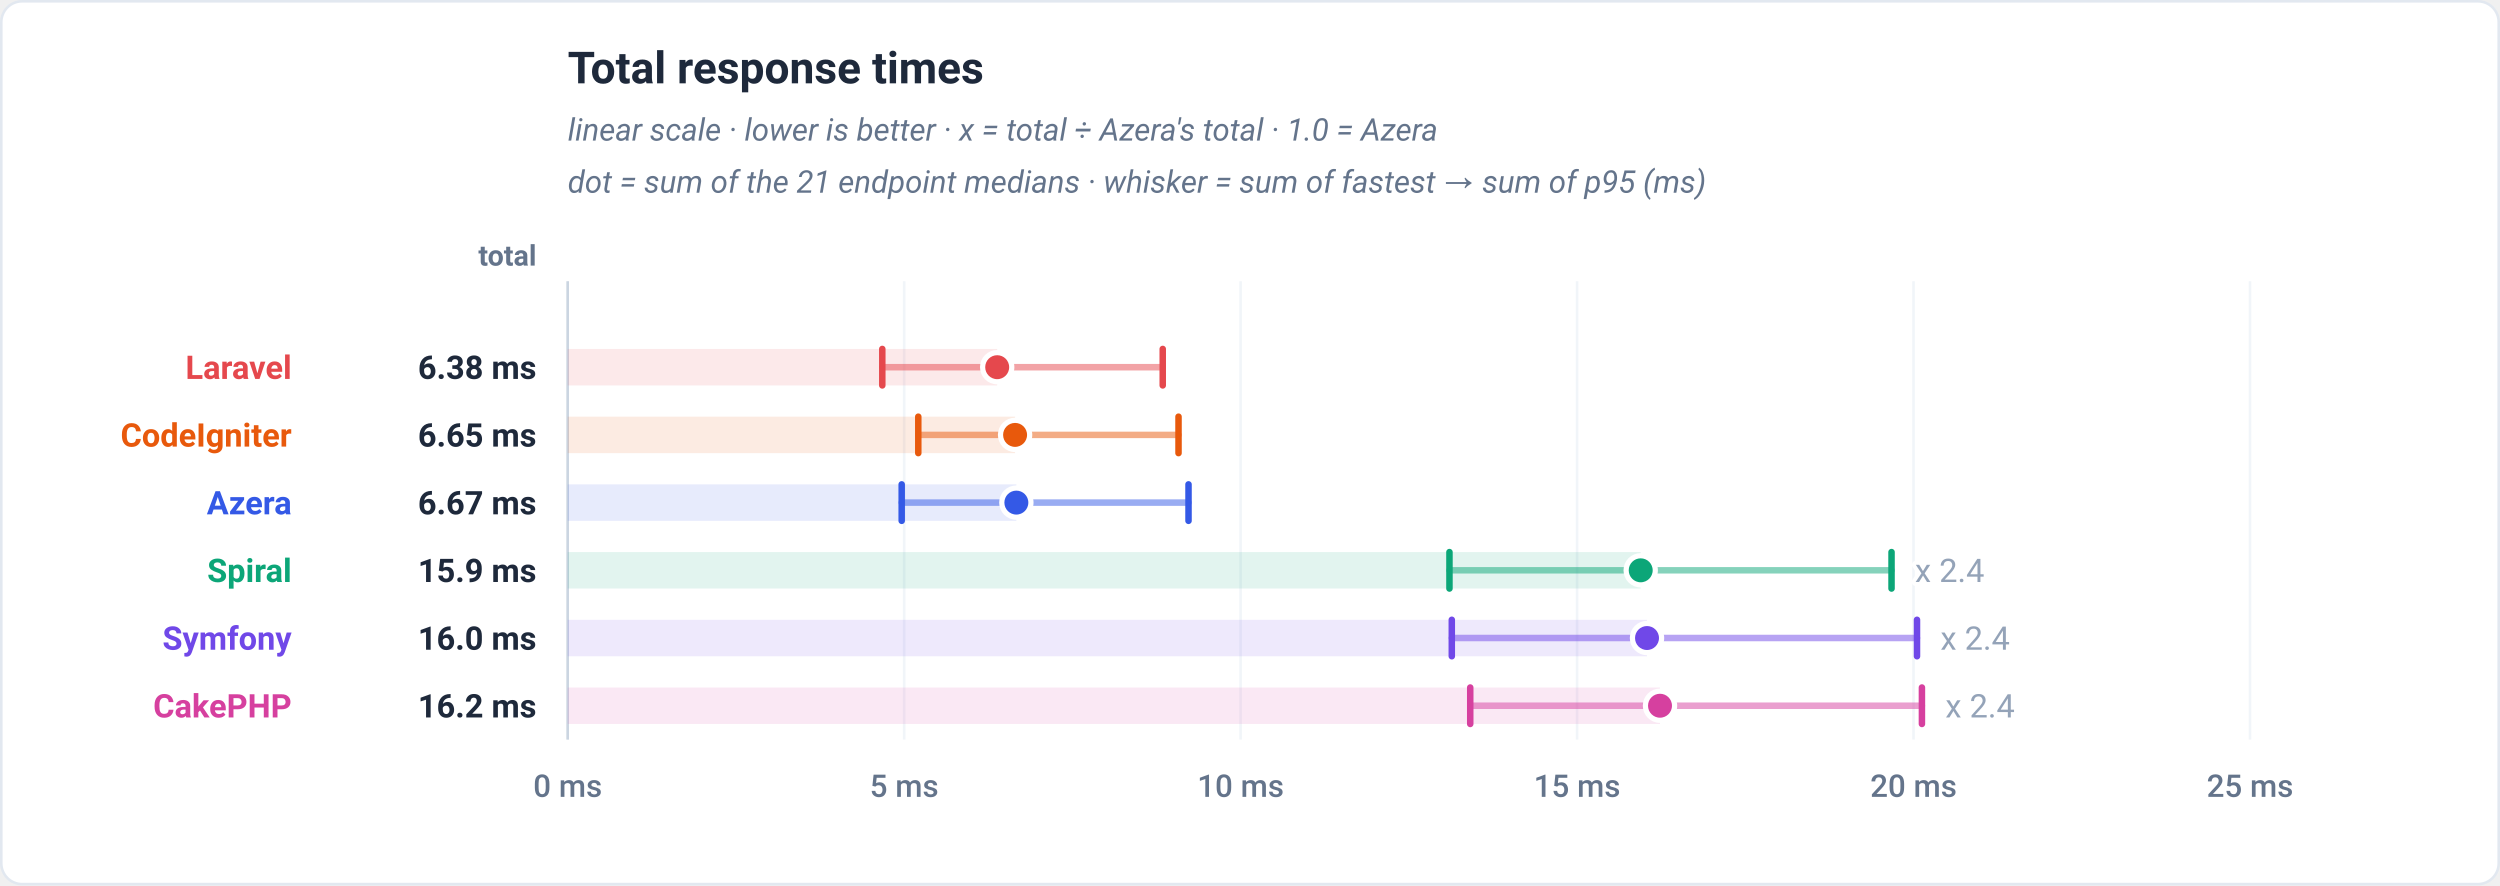
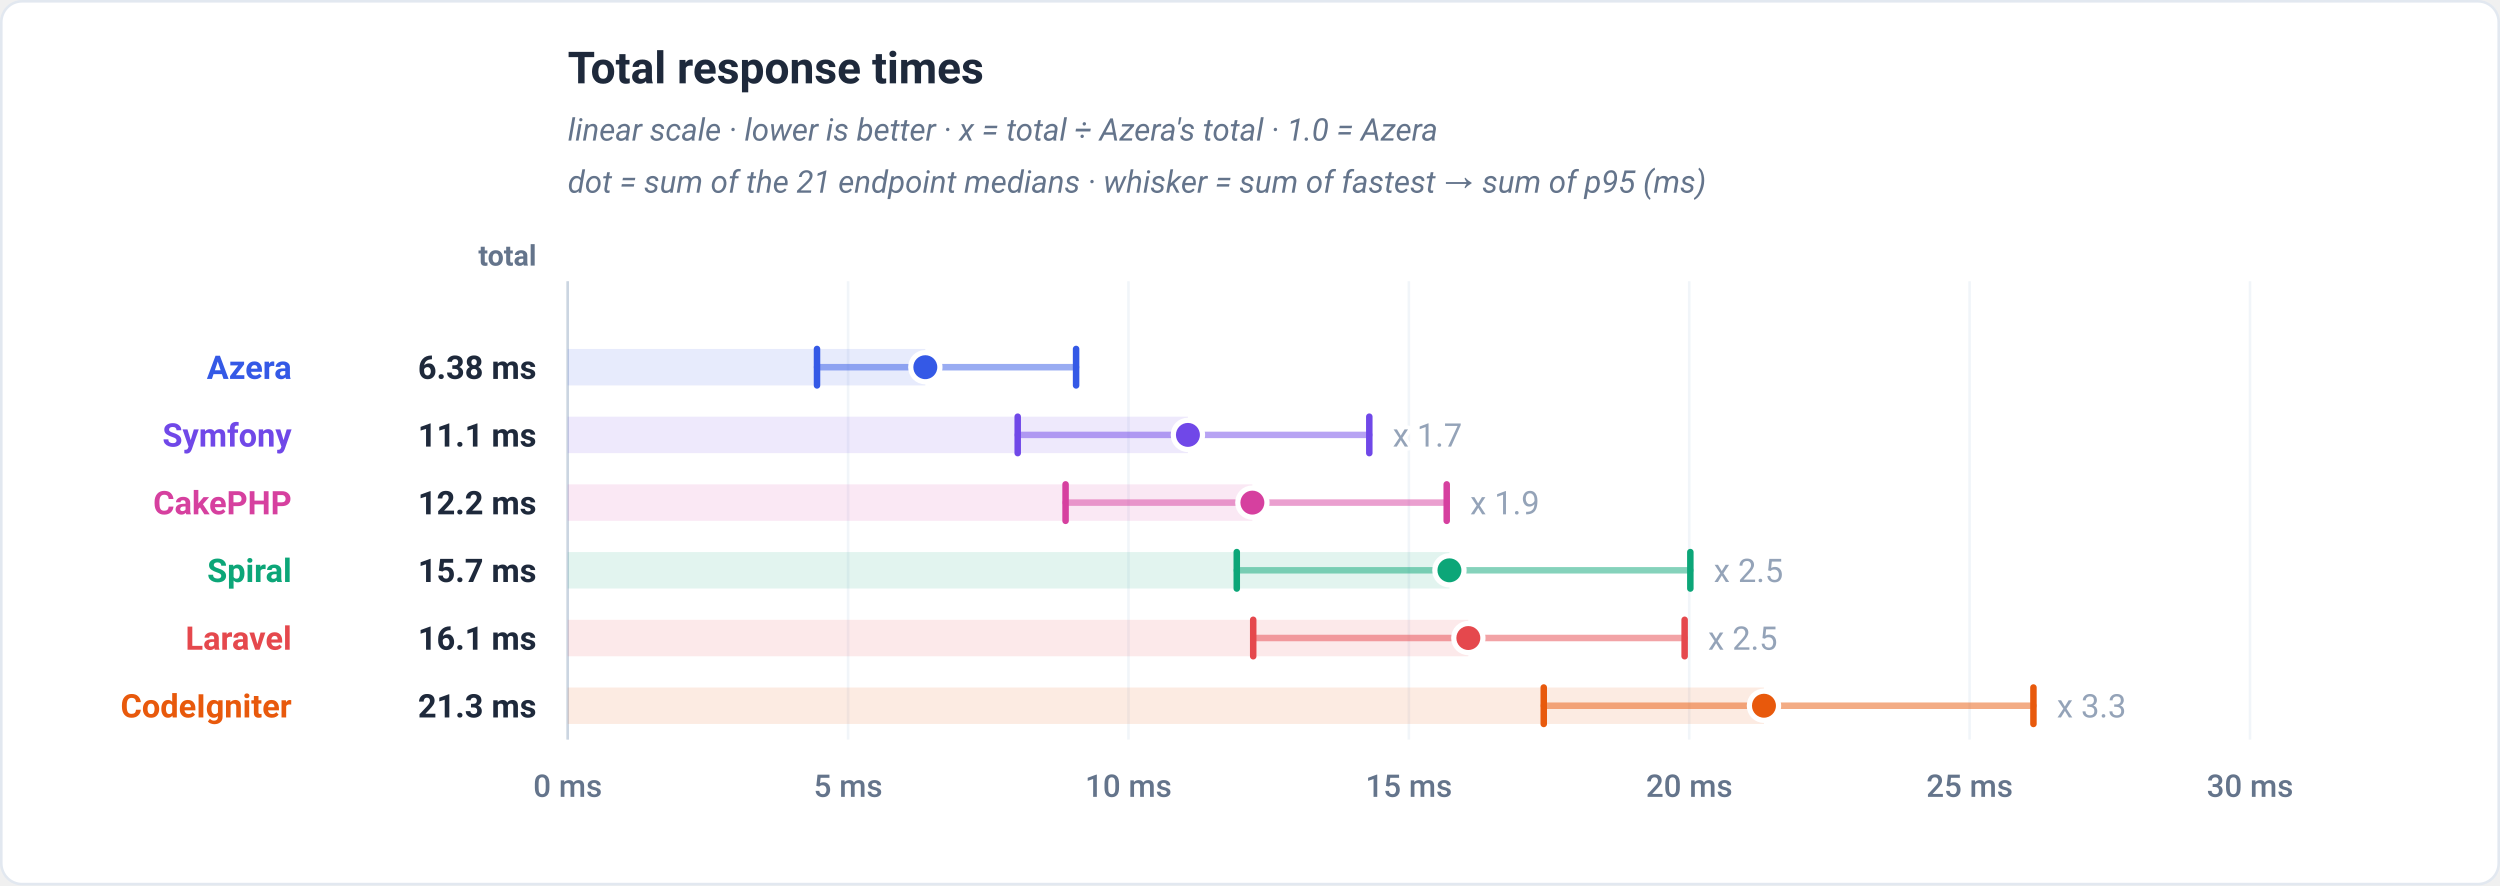
<svg xmlns="http://www.w3.org/2000/svg" viewBox="0 0 960 340" width="960" height="340" role="img" font-family="-apple-system,BlinkMacSystemFont,'Segoe UI',Roboto,Helvetica,Arial,sans-serif">
  <rect x="0.5" y="0.5" width="959" height="339" rx="8" fill="#ffffff" stroke="#e2e8f0" />
  <text x="218" y="32" font-family="-apple-system,BlinkMacSystemFont,'Segoe UI',Roboto,Helvetica,Arial,sans-serif" font-size="17" font-weight="700" fill="#1e293b" text-anchor="start">Total response times</text>
  <text x="218" y="54" font-family="-apple-system,BlinkMacSystemFont,'Segoe UI',Roboto,Helvetica,Arial,sans-serif" font-size="12" font-weight="400" fill="#64748b" text-anchor="start" font-style="italic">linear scale · lower is better · x = total ÷ Azera's total · 1.0 = Azera</text>
  <text x="218" y="74" font-family="-apple-system,BlinkMacSystemFont,'Segoe UI',Roboto,Helvetica,Arial,sans-serif" font-size="12" font-weight="400" fill="#64748b" text-anchor="start" font-style="italic">dot = sum of the 21 endpoint medians · whisker = sum of fastest → sum of p95 (ms)</text>
  <text x="206" y="102" font-family="-apple-system,BlinkMacSystemFont,'Segoe UI',Roboto,Helvetica,Arial,sans-serif" font-size="11" font-weight="600" fill="#64748b" text-anchor="end">total</text>
  <line x1="218" y1="108" x2="218" y2="284" stroke="#f1f5f9" stroke-width="1" />
  <text x="218" y="306" font-family="-apple-system,BlinkMacSystemFont,'Segoe UI',Roboto,Helvetica,Arial,sans-serif" font-size="12" font-weight="500" fill="#64748b" text-anchor="middle">0 ms</text>
-   <line x1="347.2" y1="108" x2="347.2" y2="284" stroke="#f1f5f9" stroke-width="1" />
-   <text x="347.2" y="306" font-family="-apple-system,BlinkMacSystemFont,'Segoe UI',Roboto,Helvetica,Arial,sans-serif" font-size="12" font-weight="500" fill="#64748b" text-anchor="middle">5 ms</text>
-   <line x1="476.4" y1="108" x2="476.4" y2="284" stroke="#f1f5f9" stroke-width="1" />
-   <text x="476.4" y="306" font-family="-apple-system,BlinkMacSystemFont,'Segoe UI',Roboto,Helvetica,Arial,sans-serif" font-size="12" font-weight="500" fill="#64748b" text-anchor="middle">10 ms</text>
-   <line x1="605.6" y1="108" x2="605.6" y2="284" stroke="#f1f5f9" stroke-width="1" />
-   <text x="605.6" y="306" font-family="-apple-system,BlinkMacSystemFont,'Segoe UI',Roboto,Helvetica,Arial,sans-serif" font-size="12" font-weight="500" fill="#64748b" text-anchor="middle">15 ms</text>
-   <line x1="734.8" y1="108" x2="734.8" y2="284" stroke="#f1f5f9" stroke-width="1" />
-   <text x="734.8" y="306" font-family="-apple-system,BlinkMacSystemFont,'Segoe UI',Roboto,Helvetica,Arial,sans-serif" font-size="12" font-weight="500" fill="#64748b" text-anchor="middle">20 ms</text>
+   <line x1="325.67" y1="108" x2="325.67" y2="284" stroke="#f1f5f9" stroke-width="1" />
+   <text x="325.67" y="306" font-family="-apple-system,BlinkMacSystemFont,'Segoe UI',Roboto,Helvetica,Arial,sans-serif" font-size="12" font-weight="500" fill="#64748b" text-anchor="middle">5 ms</text>
+   <line x1="433.33" y1="108" x2="433.33" y2="284" stroke="#f1f5f9" stroke-width="1" />
+   <text x="433.33" y="306" font-family="-apple-system,BlinkMacSystemFont,'Segoe UI',Roboto,Helvetica,Arial,sans-serif" font-size="12" font-weight="500" fill="#64748b" text-anchor="middle">10 ms</text>
+   <line x1="541" y1="108" x2="541" y2="284" stroke="#f1f5f9" stroke-width="1" />
+   <text x="541" y="306" font-family="-apple-system,BlinkMacSystemFont,'Segoe UI',Roboto,Helvetica,Arial,sans-serif" font-size="12" font-weight="500" fill="#64748b" text-anchor="middle">15 ms</text>
+   <line x1="648.67" y1="108" x2="648.67" y2="284" stroke="#f1f5f9" stroke-width="1" />
+   <text x="648.67" y="306" font-family="-apple-system,BlinkMacSystemFont,'Segoe UI',Roboto,Helvetica,Arial,sans-serif" font-size="12" font-weight="500" fill="#64748b" text-anchor="middle">20 ms</text>
+   <line x1="756.33" y1="108" x2="756.33" y2="284" stroke="#f1f5f9" stroke-width="1" />
+   <text x="756.33" y="306" font-family="-apple-system,BlinkMacSystemFont,'Segoe UI',Roboto,Helvetica,Arial,sans-serif" font-size="12" font-weight="500" fill="#64748b" text-anchor="middle">25 ms</text>
  <line x1="864" y1="108" x2="864" y2="284" stroke="#f1f5f9" stroke-width="1" />
-   <text x="864" y="306" font-family="-apple-system,BlinkMacSystemFont,'Segoe UI',Roboto,Helvetica,Arial,sans-serif" font-size="12" font-weight="500" fill="#64748b" text-anchor="middle">25 ms</text>
+   <text x="864" y="306" font-family="-apple-system,BlinkMacSystemFont,'Segoe UI',Roboto,Helvetica,Arial,sans-serif" font-size="12" font-weight="500" fill="#64748b" text-anchor="middle">30 ms</text>
  <line x1="218" y1="108" x2="218" y2="284" stroke="#cbd5e1" stroke-width="1" />
-   <rect x="218" y="134" width="164.92" height="14" fill="#e5484d" fill-opacity="0.12" />
-   <line x1="338.8" y1="141" x2="446.49" y2="141" stroke="#e5484d" stroke-width="2.5" stroke-linecap="round" opacity="0.5" />
-   <line x1="338.8" y1="134" x2="338.8" y2="148" stroke="#e5484d" stroke-width="2.5" stroke-linecap="round" />
-   <line x1="446.49" y1="134" x2="446.49" y2="148" stroke="#e5484d" stroke-width="2.5" stroke-linecap="round" />
-   <circle cx="382.92" cy="141" r="5.6" fill="#e5484d" stroke="#ffffff" stroke-width="2" />
-   <text x="112" y="145.5" font-family="-apple-system,BlinkMacSystemFont,'Segoe UI',Roboto,Helvetica,Arial,sans-serif" font-size="12.5" font-weight="700" fill="#e5484d" text-anchor="end">Laravel</text>
+   <rect x="218" y="134" width="137.32" height="14" fill="#3459e6" fill-opacity="0.12" />
+   <line x1="313.73" y1="141" x2="413.22" y2="141" stroke="#3459e6" stroke-width="2.5" stroke-linecap="round" opacity="0.5" />
+   <line x1="313.73" y1="134" x2="313.73" y2="148" stroke="#3459e6" stroke-width="2.5" stroke-linecap="round" />
+   <line x1="413.22" y1="134" x2="413.22" y2="148" stroke="#3459e6" stroke-width="2.5" stroke-linecap="round" />
+   <circle cx="355.32" cy="141" r="5.6" fill="#3459e6" stroke="#ffffff" stroke-width="2" />
+   <text x="112" y="145.5" font-family="-apple-system,BlinkMacSystemFont,'Segoe UI',Roboto,Helvetica,Arial,sans-serif" font-size="12.5" font-weight="700" fill="#3459e6" text-anchor="end">Azera</text>
  <text x="206" y="145.5" font-family="-apple-system,BlinkMacSystemFont,'Segoe UI',Roboto,Helvetica,Arial,sans-serif" font-size="12.5" font-weight="700" fill="#1e293b" text-anchor="end">6.38 ms</text>
-   <rect x="218" y="160" width="171.79" height="14" fill="#e8590c" fill-opacity="0.12" />
-   <line x1="352.62" y1="167" x2="452.55" y2="167" stroke="#e8590c" stroke-width="2.5" stroke-linecap="round" opacity="0.5" />
-   <line x1="352.62" y1="160" x2="352.62" y2="174" stroke="#e8590c" stroke-width="2.5" stroke-linecap="round" />
-   <line x1="452.55" y1="160" x2="452.55" y2="174" stroke="#e8590c" stroke-width="2.5" stroke-linecap="round" />
-   <circle cx="389.79" cy="167" r="5.6" fill="#e8590c" stroke="#ffffff" stroke-width="2" />
-   <text x="112" y="171.5" font-family="-apple-system,BlinkMacSystemFont,'Segoe UI',Roboto,Helvetica,Arial,sans-serif" font-size="12.5" font-weight="700" fill="#e8590c" text-anchor="end">CodeIgniter</text>
-   <text x="206" y="171.5" font-family="-apple-system,BlinkMacSystemFont,'Segoe UI',Roboto,Helvetica,Arial,sans-serif" font-size="12.5" font-weight="700" fill="#1e293b" text-anchor="end">6.65 ms</text>
-   <rect x="218" y="186" width="172.28" height="14" fill="#3459e6" fill-opacity="0.12" />
-   <line x1="346.25" y1="193" x2="456.39" y2="193" stroke="#3459e6" stroke-width="2.5" stroke-linecap="round" opacity="0.5" />
-   <line x1="346.25" y1="186" x2="346.25" y2="200" stroke="#3459e6" stroke-width="2.5" stroke-linecap="round" />
-   <line x1="456.39" y1="186" x2="456.39" y2="200" stroke="#3459e6" stroke-width="2.5" stroke-linecap="round" />
-   <circle cx="390.28" cy="193" r="5.6" fill="#3459e6" stroke="#ffffff" stroke-width="2" />
-   <text x="112" y="197.5" font-family="-apple-system,BlinkMacSystemFont,'Segoe UI',Roboto,Helvetica,Arial,sans-serif" font-size="12.5" font-weight="700" fill="#3459e6" text-anchor="end">Azera</text>
-   <text x="206" y="197.5" font-family="-apple-system,BlinkMacSystemFont,'Segoe UI',Roboto,Helvetica,Arial,sans-serif" font-size="12.5" font-weight="700" fill="#1e293b" text-anchor="end">6.67 ms</text>
-   <rect x="218" y="212" width="412.03" height="14" fill="#0ca678" fill-opacity="0.12" />
-   <line x1="556.59" y1="219" x2="726.35" y2="219" stroke="#0ca678" stroke-width="2.5" stroke-linecap="round" opacity="0.5" />
-   <line x1="556.59" y1="212" x2="556.59" y2="226" stroke="#0ca678" stroke-width="2.5" stroke-linecap="round" />
-   <line x1="726.35" y1="212" x2="726.35" y2="226" stroke="#0ca678" stroke-width="2.5" stroke-linecap="round" />
-   <circle cx="630.03" cy="219" r="5.6" fill="#0ca678" stroke="#ffffff" stroke-width="2" />
-   <text x="735.35" y="223.5" font-family="-apple-system,BlinkMacSystemFont,'Segoe UI',Roboto,Helvetica,Arial,sans-serif" font-size="12.5" font-weight="400" fill="#94a3b8" text-anchor="start" stroke="#ffffff" stroke-width="3" paint-order="stroke" stroke-linejoin="round">x 2.4</text>
+   <rect x="218" y="160" width="238.16" height="14" fill="#7048e8" fill-opacity="0.12" />
+   <line x1="390.8" y1="167" x2="525.81" y2="167" stroke="#7048e8" stroke-width="2.5" stroke-linecap="round" opacity="0.5" />
+   <line x1="390.8" y1="160" x2="390.8" y2="174" stroke="#7048e8" stroke-width="2.5" stroke-linecap="round" />
+   <line x1="525.81" y1="160" x2="525.81" y2="174" stroke="#7048e8" stroke-width="2.5" stroke-linecap="round" />
+   <circle cx="456.16" cy="167" r="5.6" fill="#7048e8" stroke="#ffffff" stroke-width="2" />
+   <text x="534.81" y="171.5" font-family="-apple-system,BlinkMacSystemFont,'Segoe UI',Roboto,Helvetica,Arial,sans-serif" font-size="12.5" font-weight="400" fill="#94a3b8" text-anchor="start" stroke="#ffffff" stroke-width="3" paint-order="stroke" stroke-linejoin="round">x 1.7</text>
+   <text x="112" y="171.5" font-family="-apple-system,BlinkMacSystemFont,'Segoe UI',Roboto,Helvetica,Arial,sans-serif" font-size="12.5" font-weight="700" fill="#7048e8" text-anchor="end">Symfony</text>
+   <text x="206" y="171.5" font-family="-apple-system,BlinkMacSystemFont,'Segoe UI',Roboto,Helvetica,Arial,sans-serif" font-size="12.5" font-weight="700" fill="#1e293b" text-anchor="end">11.1 ms</text>
+   <rect x="218" y="186" width="262.91" height="14" fill="#d6409f" fill-opacity="0.12" />
+   <line x1="409.18" y1="193" x2="555.54" y2="193" stroke="#d6409f" stroke-width="2.5" stroke-linecap="round" opacity="0.5" />
+   <line x1="409.18" y1="186" x2="409.18" y2="200" stroke="#d6409f" stroke-width="2.5" stroke-linecap="round" />
+   <line x1="555.54" y1="186" x2="555.54" y2="200" stroke="#d6409f" stroke-width="2.5" stroke-linecap="round" />
+   <circle cx="480.91" cy="193" r="5.6" fill="#d6409f" stroke="#ffffff" stroke-width="2" />
+   <text x="564.54" y="197.5" font-family="-apple-system,BlinkMacSystemFont,'Segoe UI',Roboto,Helvetica,Arial,sans-serif" font-size="12.5" font-weight="400" fill="#94a3b8" text-anchor="start" stroke="#ffffff" stroke-width="3" paint-order="stroke" stroke-linejoin="round">x 1.9</text>
+   <text x="112" y="197.5" font-family="-apple-system,BlinkMacSystemFont,'Segoe UI',Roboto,Helvetica,Arial,sans-serif" font-size="12.5" font-weight="700" fill="#d6409f" text-anchor="end">CakePHP</text>
+   <text x="206" y="197.5" font-family="-apple-system,BlinkMacSystemFont,'Segoe UI',Roboto,Helvetica,Arial,sans-serif" font-size="12.5" font-weight="700" fill="#1e293b" text-anchor="end">12.2 ms</text>
+   <rect x="218" y="212" width="338.58" height="14" fill="#0ca678" fill-opacity="0.12" />
+   <line x1="474.92" y1="219" x2="649.09" y2="219" stroke="#0ca678" stroke-width="2.5" stroke-linecap="round" opacity="0.5" />
+   <line x1="474.92" y1="212" x2="474.92" y2="226" stroke="#0ca678" stroke-width="2.5" stroke-linecap="round" />
+   <line x1="649.09" y1="212" x2="649.09" y2="226" stroke="#0ca678" stroke-width="2.5" stroke-linecap="round" />
+   <circle cx="556.58" cy="219" r="5.6" fill="#0ca678" stroke="#ffffff" stroke-width="2" />
+   <text x="658.09" y="223.5" font-family="-apple-system,BlinkMacSystemFont,'Segoe UI',Roboto,Helvetica,Arial,sans-serif" font-size="12.5" font-weight="400" fill="#94a3b8" text-anchor="start" stroke="#ffffff" stroke-width="3" paint-order="stroke" stroke-linejoin="round">x 2.5</text>
  <text x="112" y="223.5" font-family="-apple-system,BlinkMacSystemFont,'Segoe UI',Roboto,Helvetica,Arial,sans-serif" font-size="12.5" font-weight="700" fill="#0ca678" text-anchor="end">Spiral</text>
-   <text x="206" y="223.5" font-family="-apple-system,BlinkMacSystemFont,'Segoe UI',Roboto,Helvetica,Arial,sans-serif" font-size="12.5" font-weight="700" fill="#1e293b" text-anchor="end">15.9 ms</text>
-   <rect x="218" y="238" width="414.45" height="14" fill="#7048e8" fill-opacity="0.12" />
-   <line x1="557.49" y1="245" x2="736.13" y2="245" stroke="#7048e8" stroke-width="2.5" stroke-linecap="round" opacity="0.5" />
-   <line x1="557.49" y1="238" x2="557.49" y2="252" stroke="#7048e8" stroke-width="2.5" stroke-linecap="round" />
-   <line x1="736.13" y1="238" x2="736.13" y2="252" stroke="#7048e8" stroke-width="2.5" stroke-linecap="round" />
-   <circle cx="632.45" cy="245" r="5.6" fill="#7048e8" stroke="#ffffff" stroke-width="2" />
-   <text x="745.13" y="249.5" font-family="-apple-system,BlinkMacSystemFont,'Segoe UI',Roboto,Helvetica,Arial,sans-serif" font-size="12.5" font-weight="400" fill="#94a3b8" text-anchor="start" stroke="#ffffff" stroke-width="3" paint-order="stroke" stroke-linejoin="round">x 2.4</text>
-   <text x="112" y="249.5" font-family="-apple-system,BlinkMacSystemFont,'Segoe UI',Roboto,Helvetica,Arial,sans-serif" font-size="12.5" font-weight="700" fill="#7048e8" text-anchor="end">Symfony</text>
-   <text x="206" y="249.5" font-family="-apple-system,BlinkMacSystemFont,'Segoe UI',Roboto,Helvetica,Arial,sans-serif" font-size="12.5" font-weight="700" fill="#1e293b" text-anchor="end">16.0 ms</text>
-   <rect x="218" y="264" width="419.44" height="14" fill="#d6409f" fill-opacity="0.12" />
-   <line x1="564.57" y1="271" x2="738.02" y2="271" stroke="#d6409f" stroke-width="2.5" stroke-linecap="round" opacity="0.5" />
-   <line x1="564.57" y1="264" x2="564.57" y2="278" stroke="#d6409f" stroke-width="2.5" stroke-linecap="round" />
-   <line x1="738.02" y1="264" x2="738.02" y2="278" stroke="#d6409f" stroke-width="2.5" stroke-linecap="round" />
-   <circle cx="637.44" cy="271" r="5.6" fill="#d6409f" stroke="#ffffff" stroke-width="2" />
-   <text x="747.02" y="275.5" font-family="-apple-system,BlinkMacSystemFont,'Segoe UI',Roboto,Helvetica,Arial,sans-serif" font-size="12.5" font-weight="400" fill="#94a3b8" text-anchor="start" stroke="#ffffff" stroke-width="3" paint-order="stroke" stroke-linejoin="round">x 2.4</text>
-   <text x="112" y="275.5" font-family="-apple-system,BlinkMacSystemFont,'Segoe UI',Roboto,Helvetica,Arial,sans-serif" font-size="12.5" font-weight="700" fill="#d6409f" text-anchor="end">CakePHP</text>
-   <text x="206" y="275.5" font-family="-apple-system,BlinkMacSystemFont,'Segoe UI',Roboto,Helvetica,Arial,sans-serif" font-size="12.5" font-weight="700" fill="#1e293b" text-anchor="end">16.2 ms</text>
+   <text x="206" y="223.5" font-family="-apple-system,BlinkMacSystemFont,'Segoe UI',Roboto,Helvetica,Arial,sans-serif" font-size="12.5" font-weight="700" fill="#1e293b" text-anchor="end">15.7 ms</text>
+   <rect x="218" y="238" width="345.84" height="14" fill="#e5484d" fill-opacity="0.12" />
+   <line x1="481.23" y1="245" x2="646.9" y2="245" stroke="#e5484d" stroke-width="2.5" stroke-linecap="round" opacity="0.5" />
+   <line x1="481.23" y1="238" x2="481.23" y2="252" stroke="#e5484d" stroke-width="2.5" stroke-linecap="round" />
+   <line x1="646.9" y1="238" x2="646.9" y2="252" stroke="#e5484d" stroke-width="2.5" stroke-linecap="round" />
+   <circle cx="563.84" cy="245" r="5.6" fill="#e5484d" stroke="#ffffff" stroke-width="2" />
+   <text x="655.9" y="249.5" font-family="-apple-system,BlinkMacSystemFont,'Segoe UI',Roboto,Helvetica,Arial,sans-serif" font-size="12.5" font-weight="400" fill="#94a3b8" text-anchor="start" stroke="#ffffff" stroke-width="3" paint-order="stroke" stroke-linejoin="round">x 2.5</text>
+   <text x="112" y="249.5" font-family="-apple-system,BlinkMacSystemFont,'Segoe UI',Roboto,Helvetica,Arial,sans-serif" font-size="12.5" font-weight="700" fill="#e5484d" text-anchor="end">Laravel</text>
+   <text x="206" y="249.5" font-family="-apple-system,BlinkMacSystemFont,'Segoe UI',Roboto,Helvetica,Arial,sans-serif" font-size="12.5" font-weight="700" fill="#1e293b" text-anchor="end">16.1 ms</text>
+   <rect x="218" y="264" width="459.36" height="14" fill="#e8590c" fill-opacity="0.12" />
+   <line x1="592.8" y1="271" x2="780.84" y2="271" stroke="#e8590c" stroke-width="2.5" stroke-linecap="round" opacity="0.5" />
+   <line x1="592.8" y1="264" x2="592.8" y2="278" stroke="#e8590c" stroke-width="2.5" stroke-linecap="round" />
+   <line x1="780.84" y1="264" x2="780.84" y2="278" stroke="#e8590c" stroke-width="2.5" stroke-linecap="round" />
+   <circle cx="677.36" cy="271" r="5.6" fill="#e8590c" stroke="#ffffff" stroke-width="2" />
+   <text x="789.84" y="275.5" font-family="-apple-system,BlinkMacSystemFont,'Segoe UI',Roboto,Helvetica,Arial,sans-serif" font-size="12.5" font-weight="400" fill="#94a3b8" text-anchor="start" stroke="#ffffff" stroke-width="3" paint-order="stroke" stroke-linejoin="round">x 3.3</text>
+   <text x="112" y="275.5" font-family="-apple-system,BlinkMacSystemFont,'Segoe UI',Roboto,Helvetica,Arial,sans-serif" font-size="12.5" font-weight="700" fill="#e8590c" text-anchor="end">CodeIgniter</text>
+   <text x="206" y="275.5" font-family="-apple-system,BlinkMacSystemFont,'Segoe UI',Roboto,Helvetica,Arial,sans-serif" font-size="12.5" font-weight="700" fill="#1e293b" text-anchor="end">21.3 ms</text>
</svg>
